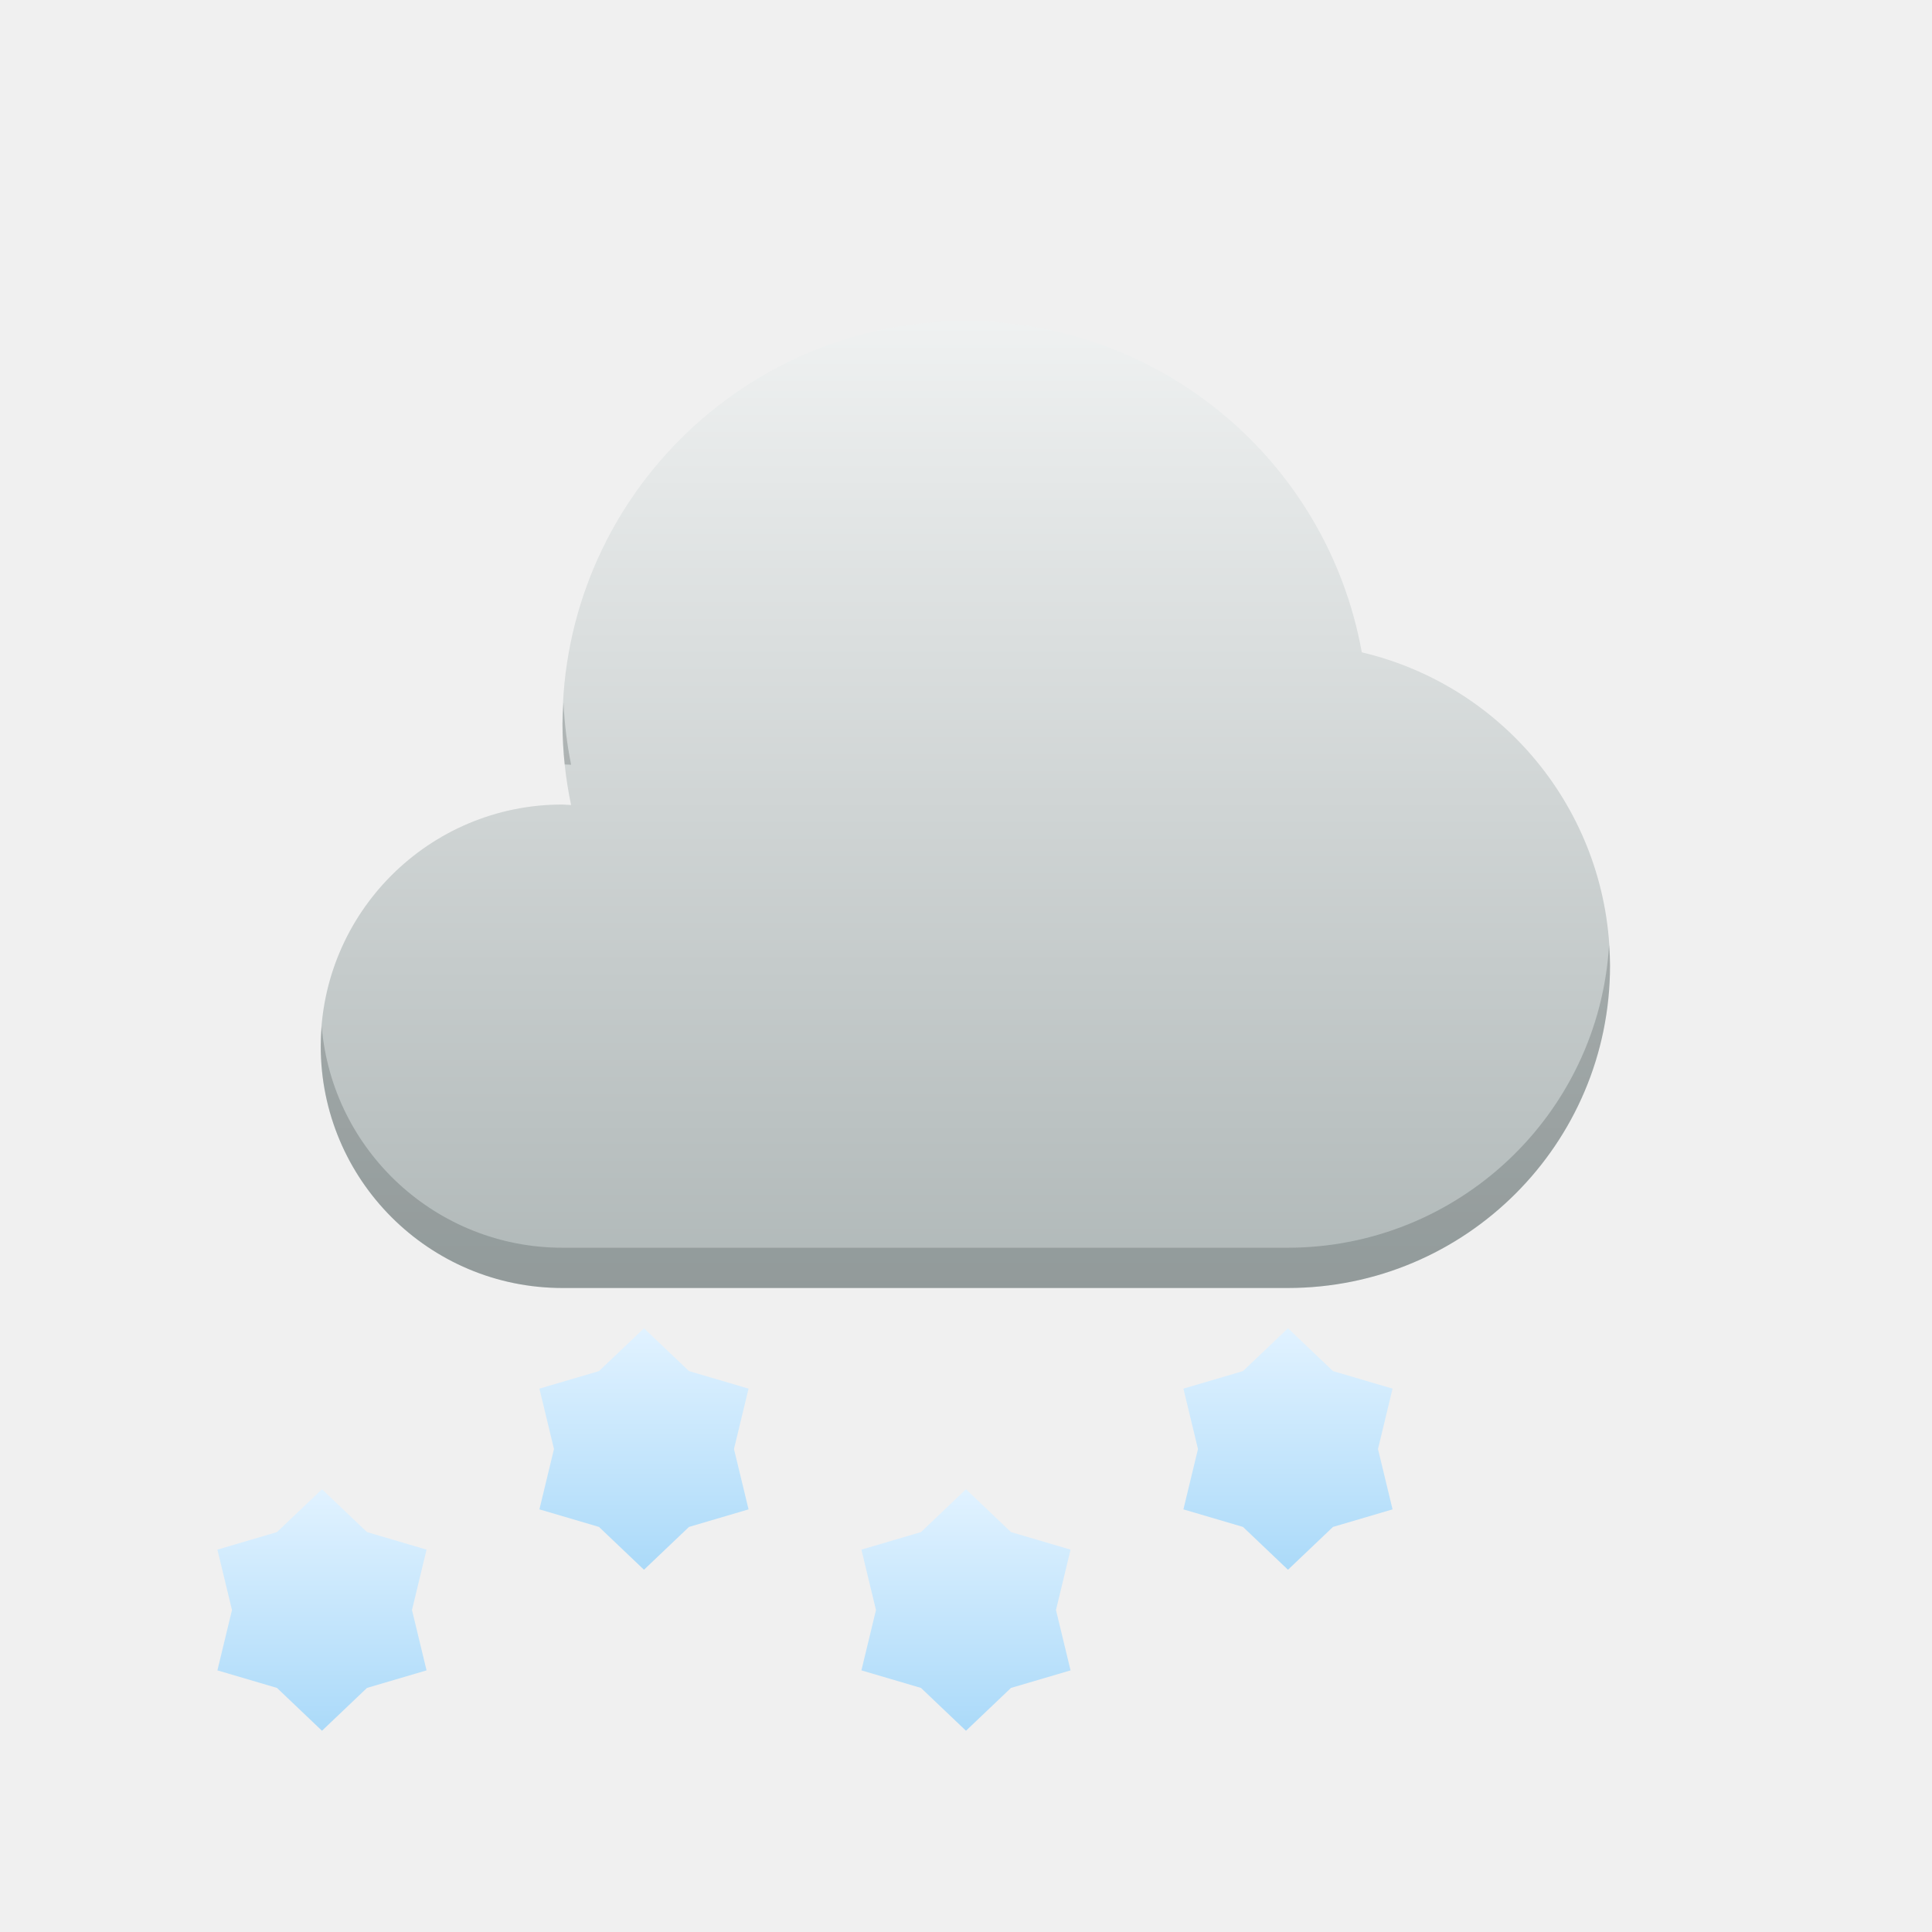
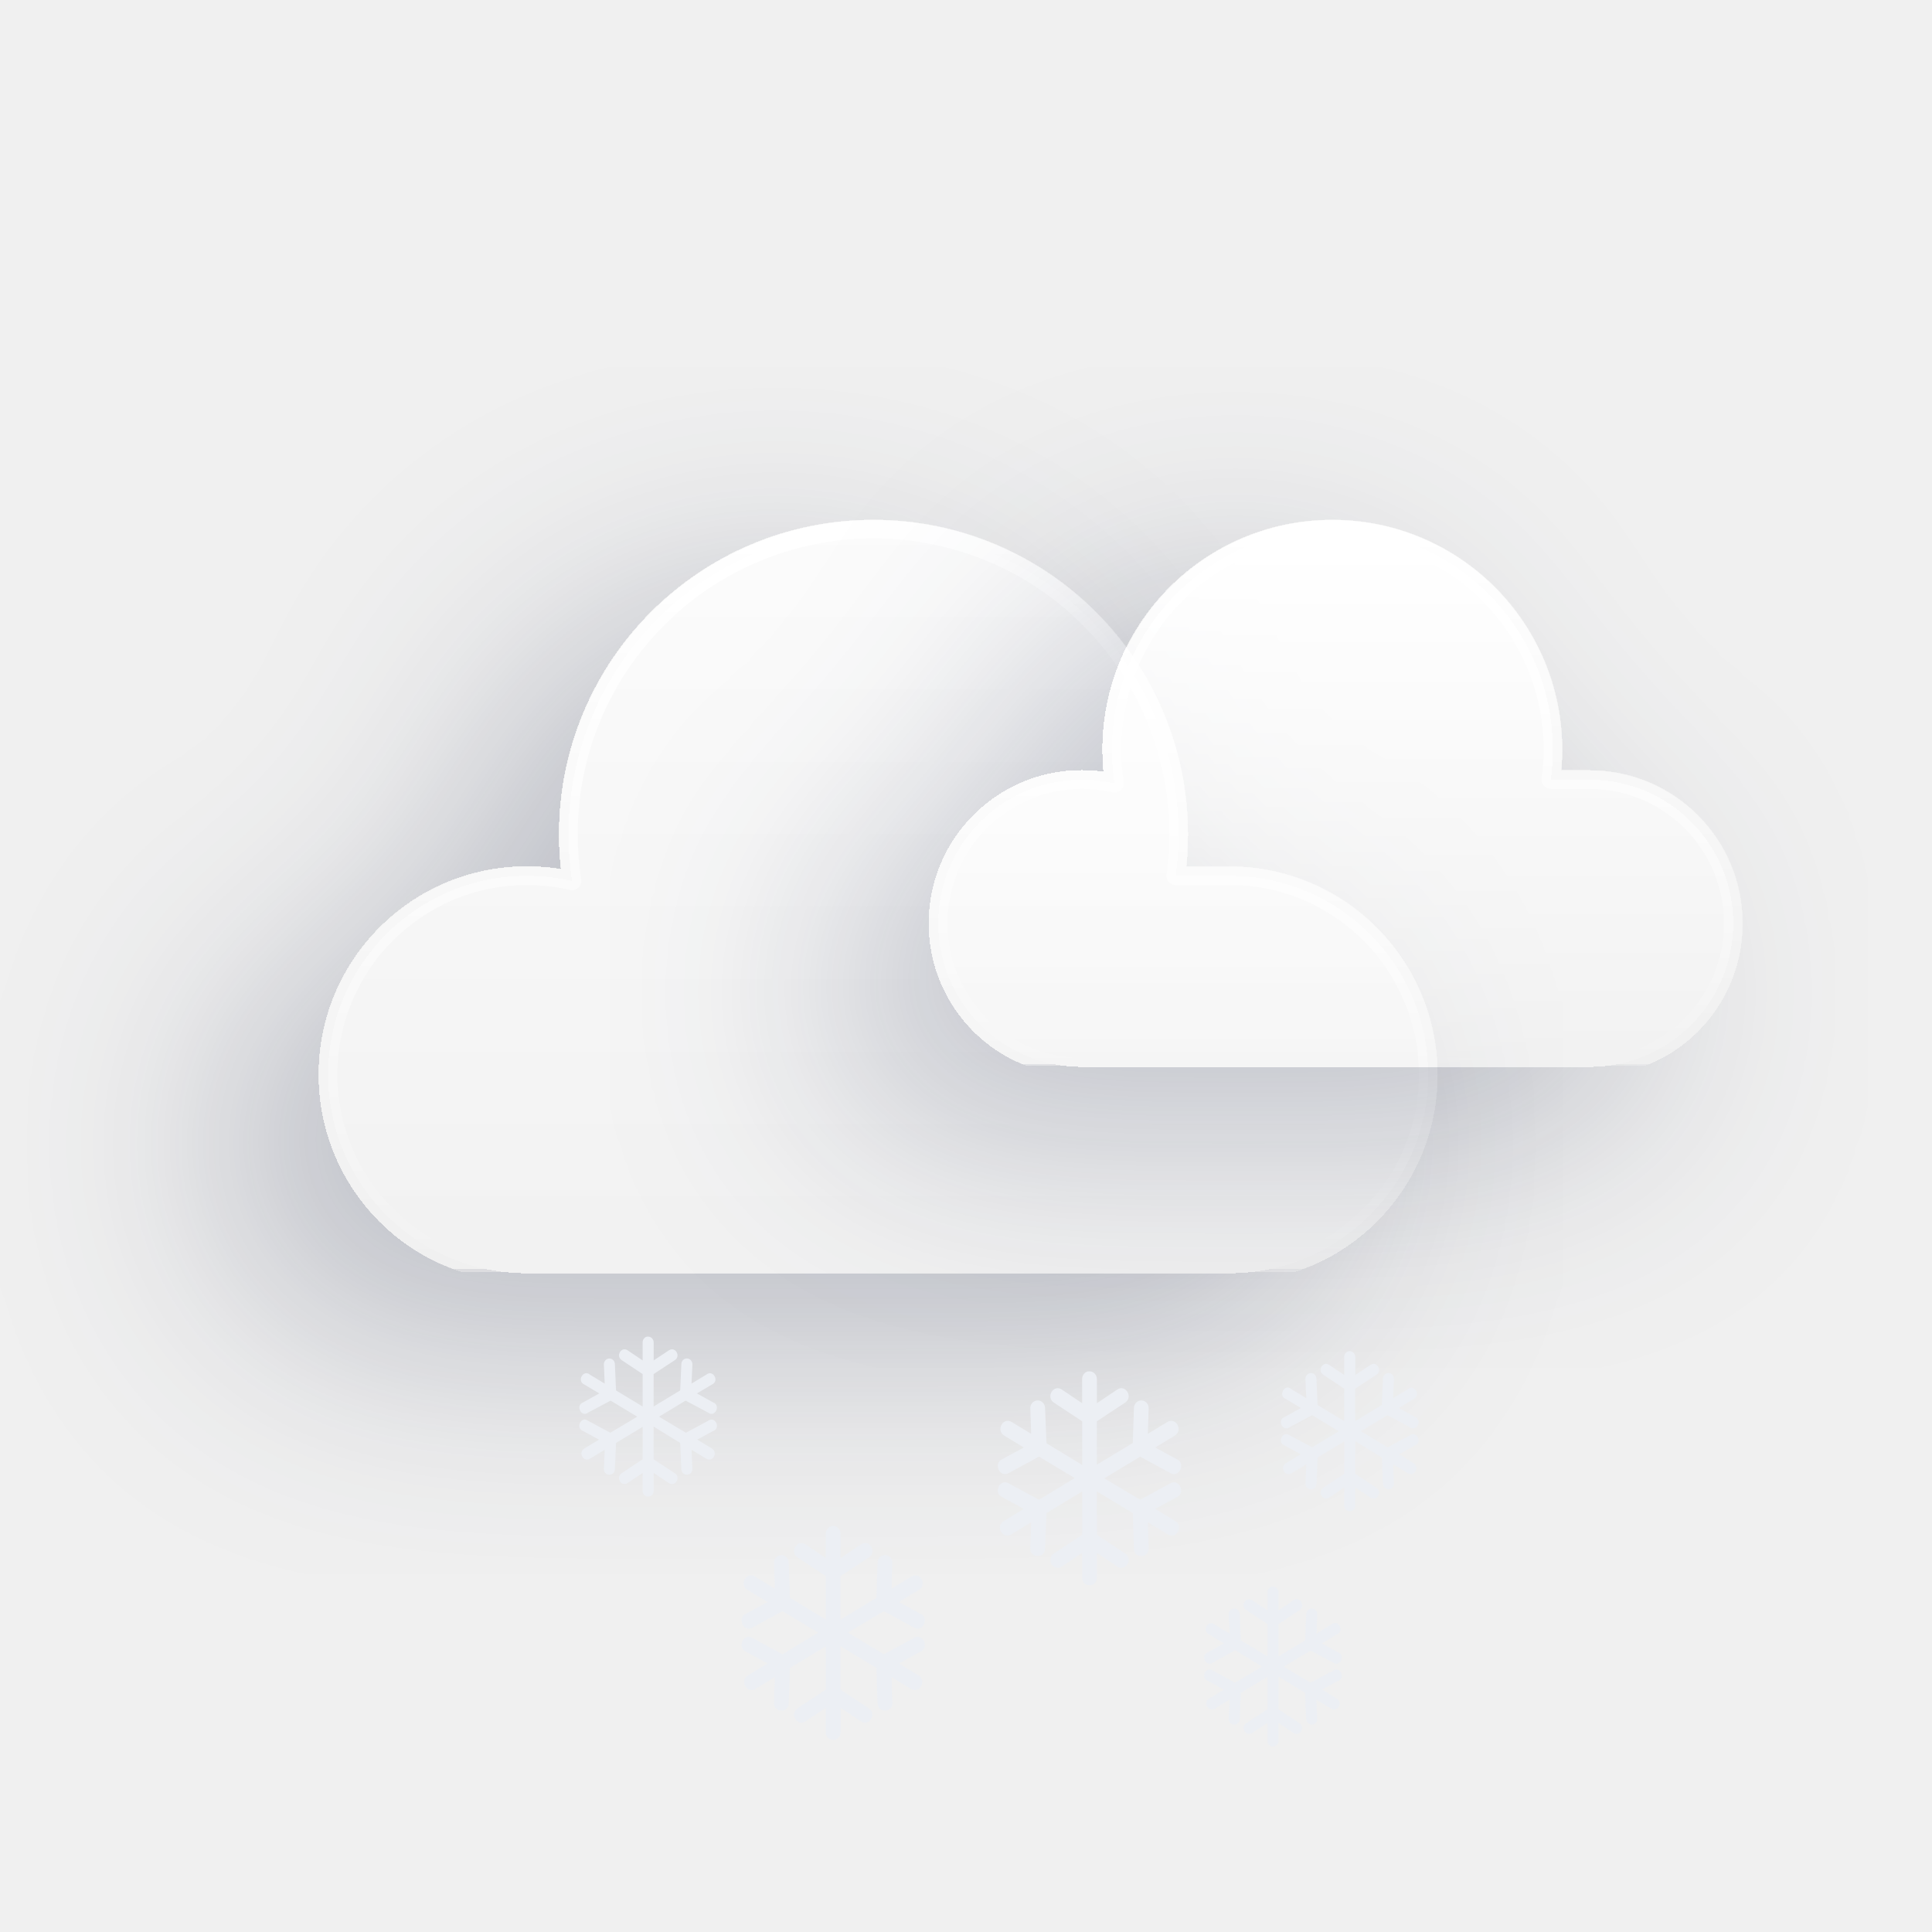
- <svg xmlns="http://www.w3.org/2000/svg" xmlns:xlink="http://www.w3.org/1999/xlink" width="48" height="48">
-   <defs>
-     <linearGradient id="0">
-       <stop stop-color="#abdaf9" />
-       <stop offset="1" stop-color="#e1f2ff" />
+ <svg xmlns="http://www.w3.org/2000/svg" enable-background="new" viewBox="0 0 48 48" version="1.1" id="svg6">
+   <defs id="defs6">
+     <filter id="filter0_d_2_127" x="340" y="419" width="338" height="261" filterUnits="userSpaceOnUse" color-interpolation-filters="sRGB">
+       <feFlood flood-opacity="0" result="BackgroundImageFix" id="feFlood11" />
+       <feColorMatrix in="SourceAlpha" type="matrix" values="0 0 0 0 0 0 0 0 0 0 0 0 0 0 0 0 0 0 127 0" result="hardAlpha" id="feColorMatrix11" />
+       <feOffset dx="-21" dy="15" id="feOffset11" />
+       <feGaussianBlur stdDeviation="25" id="feGaussianBlur11" />
+       <feComposite in2="hardAlpha" operator="out" id="feComposite11" />
+       <feColorMatrix type="matrix" values="0 0 0 0 0.114 0 0 0 0 0.149 0 0 0 0 0.275 0 0 0 0.25 0" id="feColorMatrix12" />
+       <feBlend mode="normal" in2="BackgroundImageFix" result="effect1_dropShadow_2_127" id="feBlend12" />
+       <feBlend mode="normal" in="SourceGraphic" in2="effect1_dropShadow_2_127" result="shape" id="feBlend13" />
+     </filter>
+     <linearGradient id="paint0_linear_2_127" x1="530" y1="402.5" x2="530" y2="637.5" gradientUnits="userSpaceOnUse">
+       <stop stop-color="white" id="stop23" />
+       <stop offset="1" stop-color="white" stop-opacity="0" id="stop24" />
    </linearGradient>
-     <linearGradient id="1">
-       <stop stop-color="#eff1f1" />
-       <stop offset="1" stop-color="#b0b8b8" />
+     <linearGradient id="paint1_linear_2_127" x1="530" y1="454" x2="530" y2="615" gradientUnits="userSpaceOnUse">
+       <stop stop-color="white" id="stop25" />
+       <stop offset="1" stop-color="white" stop-opacity="0" id="stop26" />
    </linearGradient>
-     <linearGradient xlink:href="#1" id="2" y1="511.798" x2="0" y2="535.798" gradientUnits="userSpaceOnUse" gradientTransform="translate(-5,-4)" />
-     <linearGradient xlink:href="#0" id="3" y1="538.798" x2="0" y2="532.798" gradientUnits="userSpaceOnUse" gradientTransform="translate(4,0)" />
-     <linearGradient gradientTransform="translate(-4.000024,4)" xlink:href="#0" id="4" y1="538.798" x2="0" y2="532.798" gradientUnits="userSpaceOnUse" />
+     <mask id="path-1-inside-1_2_127" fill="#ffffff">
+       <path fill-rule="evenodd" clip-rule="evenodd" d="m 605.5,614.997 c 0.166,0.002 0.333,0.003 0.5,0.003 23.748,0 43,-19.252 43,-43 0,-23.748 -19.252,-43 -43,-43 -0.167,0 -0.334,10e-4 -0.5,0.003 V 529 h -11.109 c 0.402,-2.943 0.609,-5.947 0.609,-9 0,-36.451 -29.549,-66 -66,-66 -36.451,0 -66,29.549 -66,66 0,3.439 0.263,6.817 0.77,10.115 C 460.631,529.386 457.361,529 454,529 c -23.748,0 -43,19.252 -43,43 0,23.748 19.252,43 43,43 0.168,0 0.335,-10e-4 0.502,-0.003 L 454.5,615 h 151 z" id="path1-3" />
+     </mask>
+     <filter id="filter1_d_2_127" x="472" y="419" width="272" height="216.353" filterUnits="userSpaceOnUse" color-interpolation-filters="sRGB">
+       <feFlood flood-opacity="0" result="BackgroundImageFix" id="feFlood13" />
+       <feColorMatrix in="SourceAlpha" type="matrix" values="0 0 0 0 0 0 0 0 0 0 0 0 0 0 0 0 0 0 127 0" result="hardAlpha" id="feColorMatrix13" />
+       <feOffset dx="-21" dy="15" id="feOffset13" />
+       <feGaussianBlur stdDeviation="25" id="feGaussianBlur13" />
+       <feComposite in2="hardAlpha" operator="out" id="feComposite13" />
+       <feColorMatrix type="matrix" values="0 0 0 0 0.113 0 0 0 0 0.149 0 0 0 0 0.275 0 0 0 0.25 0" id="feColorMatrix14" />
+       <feBlend mode="normal" in2="BackgroundImageFix" result="effect1_dropShadow_2_127" id="feBlend14" />
+       <feBlend mode="normal" in="SourceGraphic" in2="effect1_dropShadow_2_127" result="shape" id="feBlend15" />
+     </filter>
+     <linearGradient id="paint2_linear_2_127" x1="637" y1="457.5" x2="637" y2="583.5" gradientUnits="userSpaceOnUse">
+       <stop stop-color="white" id="stop27" />
+       <stop offset="1" stop-color="white" stop-opacity="0" id="stop28" />
+     </linearGradient>
+     <linearGradient id="paint3_linear_2_127" x1="629" y1="454" x2="629" y2="570.353" gradientUnits="userSpaceOnUse">
+       <stop stop-color="white" id="stop29" />
+       <stop offset="1" stop-color="white" stop-opacity="0" id="stop30" />
+     </linearGradient>
+     <mask id="path-3-inside-2_2_127" fill="#ffffff">
+       <path fill-rule="evenodd" clip-rule="evenodd" d="m 683.563,570.351 c 0.12,10e-4 0.241,0.002 0.361,0.002 17.163,0 31.076,-13.913 31.076,-31.076 0,-17.162 -13.913,-31.075 -31.076,-31.075 -0.12,0 -0.241,0 -0.361,0.002 v -0.002 h -8.028 c 0.29,-2.127 0.44,-4.298 0.44,-6.505 0,-26.342 -21.355,-47.697 -47.698,-47.697 -26.342,0 -47.697,21.355 -47.697,47.697 0,2.486 0.19,4.927 0.556,7.31 -2.268,-0.527 -4.632,-0.805 -7.06,-0.805 -17.163,0 -31.076,13.913 -31.076,31.075 0,17.163 13.913,31.076 31.076,31.076 0.121,0 0.242,-10e-4 0.363,-0.002 l -0.002,0.002 h 109.126 z" id="path4-6" />
+     </mask>
+     <filter id="filter2_dd_2_127" x="421.002" y="537.031" width="253.4" height="149.955" filterUnits="userSpaceOnUse" color-interpolation-filters="sRGB">
+       <feFlood flood-opacity="0" result="BackgroundImageFix" id="feFlood15" />
+       <feColorMatrix in="SourceAlpha" type="matrix" values="0 0 0 0 0 0 0 0 0 0 0 0 0 0 0 0 0 0 127 0" result="hardAlpha" id="feColorMatrix15" />
+       <feOffset dx="-21" dy="15" id="feOffset15" />
+       <feGaussianBlur stdDeviation="25" id="feGaussianBlur15" />
+       <feComposite in2="hardAlpha" operator="out" id="feComposite15" />
+       <feColorMatrix type="matrix" values="0 0 0 0 0.113 0 0 0 0 0.149 0 0 0 0 0.275 0 0 0 0.25 0" id="feColorMatrix16" />
+       <feBlend mode="normal" in2="BackgroundImageFix" result="effect1_dropShadow_2_127" id="feBlend16" />
+       <feColorMatrix in="SourceAlpha" type="matrix" values="0 0 0 0 0 0 0 0 0 0 0 0 0 0 0 0 0 0 127 0" result="hardAlpha" id="feColorMatrix17" />
+       <feOffset dy="-7" id="feOffset17" />
+       <feGaussianBlur stdDeviation="20.5" id="feGaussianBlur17" />
+       <feComposite in2="hardAlpha" operator="out" id="feComposite17" />
+       <feColorMatrix type="matrix" values="0 0 0 0 0.138 0 0 0 0 0.741 0 0 0 0 1 0 0 0 0.3 0" id="feColorMatrix18" />
+       <feBlend mode="normal" in2="effect1_dropShadow_2_127" result="effect2_dropShadow_2_127" id="feBlend18" />
+       <feBlend mode="normal" in="SourceGraphic" in2="effect2_dropShadow_2_127" result="shape" id="feBlend19" />
+     </filter>
+     <linearGradient id="paint4_linear_2_127" x1="515.905" y1="573.585" x2="501.359" y2="621.404" gradientUnits="userSpaceOnUse">
+       <stop stop-color="#138EFF" id="stop31" />
+       <stop offset="1" stop-color="#00E0FF" id="stop32" />
+     </linearGradient>
+     <linearGradient id="paint5_linear_2_127" x1="515.905" y1="573.585" x2="501.359" y2="621.404" gradientUnits="userSpaceOnUse">
+       <stop stop-color="white" id="stop33" />
+       <stop offset="1" stop-color="white" stop-opacity="0" id="stop34" />
+     </linearGradient>
+     <linearGradient id="paint6_linear_2_127" x1="573.413" y1="573.585" x2="558.867" y2="621.404" gradientUnits="userSpaceOnUse">
+       <stop stop-color="#138EFF" id="stop35" />
+       <stop offset="1" stop-color="#00E0FF" id="stop36" />
+     </linearGradient>
+     <linearGradient id="paint7_linear_2_127" x1="573.413" y1="573.585" x2="558.867" y2="621.404" gradientUnits="userSpaceOnUse">
+       <stop stop-color="white" id="stop37" />
+       <stop offset="1" stop-color="white" stop-opacity="0" id="stop38" />
+     </linearGradient>
+     <linearGradient id="paint8_linear_2_127" x1="630.92" y1="573.585" x2="616.374" y2="621.404" gradientUnits="userSpaceOnUse">
+       <stop stop-color="#138EFF" id="stop39" />
+       <stop offset="1" stop-color="#00E0FF" id="stop40" />
+     </linearGradient>
+     <linearGradient id="paint9_linear_2_127" x1="630.92" y1="573.585" x2="616.374" y2="621.404" gradientUnits="userSpaceOnUse">
+       <stop stop-color="white" id="stop41" />
+       <stop offset="1" stop-color="white" stop-opacity="0" id="stop42" />
+     </linearGradient>
+     <filter id="filter3_dd_2_127" x="436.175" y="582.551" width="186.972" height="149.955" filterUnits="userSpaceOnUse" color-interpolation-filters="sRGB">
+       <feFlood flood-opacity="0" result="BackgroundImageFix" id="feFlood19" />
+       <feColorMatrix in="SourceAlpha" type="matrix" values="0 0 0 0 0 0 0 0 0 0 0 0 0 0 0 0 0 0 127 0" result="hardAlpha" id="feColorMatrix19" />
+       <feOffset dx="-21" dy="15" id="feOffset19" />
+       <feGaussianBlur stdDeviation="25" id="feGaussianBlur19" />
+       <feComposite in2="hardAlpha" operator="out" id="feComposite19" />
+       <feColorMatrix type="matrix" values="0 0 0 0 0.113 0 0 0 0 0.149 0 0 0 0 0.275 0 0 0 0.25 0" id="feColorMatrix20" />
+       <feBlend mode="normal" in2="BackgroundImageFix" result="effect1_dropShadow_2_127" id="feBlend20" />
+       <feColorMatrix in="SourceAlpha" type="matrix" values="0 0 0 0 0 0 0 0 0 0 0 0 0 0 0 0 0 0 127 0" result="hardAlpha" id="feColorMatrix21" />
+       <feOffset dy="-7" id="feOffset21" />
+       <feGaussianBlur stdDeviation="20.5" id="feGaussianBlur21" />
+       <feComposite in2="hardAlpha" operator="out" id="feComposite21" />
+       <feColorMatrix type="matrix" values="0 0 0 0 0.138 0 0 0 0 0.741 0 0 0 0 1 0 0 0 0.3 0" id="feColorMatrix22" />
+       <feBlend mode="normal" in2="effect1_dropShadow_2_127" result="effect2_dropShadow_2_127" id="feBlend22" />
+       <feBlend mode="normal" in="SourceGraphic" in2="effect2_dropShadow_2_127" result="shape" id="feBlend23" />
+     </filter>
+     <linearGradient id="paint10_linear_2_127" x1="531.079" y1="619.105" x2="516.533" y2="666.925" gradientUnits="userSpaceOnUse">
+       <stop stop-color="#138EFF" id="stop43" />
+       <stop offset="1" stop-color="#00E0FF" id="stop44" />
+     </linearGradient>
+     <linearGradient id="paint11_linear_2_127" x1="531.079" y1="619.105" x2="516.533" y2="666.925" gradientUnits="userSpaceOnUse">
+       <stop stop-color="white" id="stop45" />
+       <stop offset="1" stop-color="white" stop-opacity="0" id="stop46" />
+     </linearGradient>
+     <linearGradient id="paint12_linear_2_127" x1="579.666" y1="619.105" x2="565.12" y2="666.925" gradientUnits="userSpaceOnUse">
+       <stop stop-color="#138EFF" id="stop47" />
+       <stop offset="1" stop-color="#00E0FF" id="stop48" />
+     </linearGradient>
+     <linearGradient id="paint13_linear_2_127" x1="579.666" y1="619.105" x2="565.12" y2="666.925" gradientUnits="userSpaceOnUse">
+       <stop stop-color="white" id="stop49" />
+       <stop offset="1" stop-color="white" stop-opacity="0" id="stop50" />
+     </linearGradient>
  </defs>
-   <g transform="translate(-384.5714,-499.798)">
-     <path d="m 408.555,507.774 a 10.01,10.01 0 0 1 9.85,8.231 8.008,8.008 0 0 1 6.166,7.785 8.008,8.008 0 0 1 -8.008,8.008 l -18.018,0 a 6.006,6.006 0 0 1 -6.006,-6.006 6.006,6.006 0 0 1 6.006,-6.006 6.006,6.006 0 0 1 0.215,0.012 10.01,10.01 0 0 1 -0.215,-2.014 10.01,10.01 0 0 1 10.01,-10.01 z" fill="url(#2)" color="#f2f2f2" />
-     <g fill="url(#3)">
-       <path d="m 400.571,532.798 1.118,1.064 1.48,0.436 -0.362,1.5 0.362,1.5 -1.48,0.436 -1.118,1.064 -1.118,-1.064 -1.48,-0.436 0.362,-1.5 -0.362,-1.5 1.48,-0.436 z" />
-       <path d="m 416.571,532.798 1.118,1.064 1.48,0.436 -0.362,1.5 0.362,1.5 -1.48,0.436 -1.118,1.064 -1.118,-1.064 -1.48,-0.436 0.362,-1.5 -0.362,-1.5 1.48,-0.436 z" />
-     </g>
-     <g fill="url(#4)">
-       <path d="m 392.571,536.798 1.118,1.064 1.48,0.436 -0.362,1.5 0.362,1.5 -1.48,0.436 -1.118,1.064 -1.118,-1.064 -1.48,-0.436 0.362,-1.5 -0.362,-1.5 1.48,-0.436 z" />
-       <path d="m 408.571,536.798 1.118,1.064 1.48,0.436 -0.362,1.5 0.362,1.5 -1.48,0.436 -1.118,1.064 -1.118,-1.064 -1.48,-0.436 0.362,-1.5 -0.362,-1.5 1.48,-0.436 z" />
-     </g>
-     <path d="m 398.571,517.261 a 10.01,10.01 0 0 0 -0.025,0.523 10.01,10.01 0 0 0 0.055,1.006 6.006,6.006 0 0 1 0.16,0.008 10.01,10.01 0 0 1 -0.189,-1.537 z m 25.977,6.021 a 8.008,8.008 0 0 1 -7.984,7.516 l -18.018,0 a 6.006,6.006 0 0 1 -5.982,-5.496 6.006,6.006 0 0 0 -0.023,0.49 6.006,6.006 0 0 0 6.006,6.006 l 18.018,0 a 8.008,8.008 0 0 0 8.008,-8.008 8.008,8.008 0 0 0 -0.023,-0.508 z" opacity="0.2" fill="#172525" color="#f2f2f2" />
+   <g filter="url(#filter0_d_2_127)" data-figma-bg-blur-radius="14" id="g3" transform="matrix(0.1148303,0,0,0.1148303,-39.04231,-38.98579)">
+     <mask id="mask2" fill="#ffffff">
+       <path fill-rule="evenodd" clip-rule="evenodd" d="m 605.5,614.997 c 0.166,0.002 0.333,0.003 0.5,0.003 23.748,0 43,-19.252 43,-43 0,-23.748 -19.252,-43 -43,-43 -0.167,0 -0.334,10e-4 -0.5,0.003 V 529 h -11.109 c 0.402,-2.943 0.609,-5.947 0.609,-9 0,-36.451 -29.549,-66 -66,-66 -36.451,0 -66,29.549 -66,66 0,3.439 0.263,6.817 0.77,10.115 C 460.631,529.386 457.361,529 454,529 c -23.748,0 -43,19.252 -43,43 0,23.748 19.252,43 43,43 0.168,0 0.335,-10e-4 0.502,-0.003 L 454.5,615 h 151 z" id="path2-7" />
+     </mask>
+     <path fill-rule="evenodd" clip-rule="evenodd" d="m 605.5,614.997 c 0.166,0.002 0.333,0.003 0.5,0.003 23.748,0 43,-19.252 43,-43 0,-23.748 -19.252,-43 -43,-43 -0.167,0 -0.334,10e-4 -0.5,0.003 V 529 h -11.109 c 0.402,-2.943 0.609,-5.947 0.609,-9 0,-36.451 -29.549,-66 -66,-66 -36.451,0 -66,29.549 -66,66 0,3.439 0.263,6.817 0.77,10.115 C 460.631,529.386 457.361,529 454,529 c -23.748,0 -43,19.252 -43,43 0,23.748 19.252,43 43,43 0.168,0 0.335,-10e-4 0.502,-0.003 L 454.5,615 h 151 z" shape-rendering="crispEdges" id="path3-5" style="fill:url(#paint0_linear_2_127)" />
+     <path d="m 605.5,614.997 0.023,-2 c -0.535,-0.006 -1.049,0.202 -1.429,0.578 -0.38,0.376 -0.594,0.888 -0.594,1.422 z m 0,-85.994 h -2 c 0,0.534 0.214,1.046 0.594,1.422 0.38,0.376 0.894,0.584 1.429,0.578 z m 0,-0.003 h 2 c 0,-1.105 -0.895,-2 -2,-2 z m -11.109,0 -1.981,-0.27 c -0.078,0.572 0.095,1.15 0.475,1.585 0.38,0.435 0.929,0.685 1.506,0.685 z m -130.621,1.115 -0.452,1.948 c 0.646,0.15 1.325,-0.03 1.812,-0.481 0.487,-0.452 0.718,-1.115 0.617,-1.771 z m -9.268,84.882 1.57,1.24 c 0.477,-0.605 0.565,-1.43 0.225,-2.122 -0.34,-0.692 -1.047,-1.127 -1.818,-1.118 z M 454.5,615 l -1.569,-1.24 c -0.476,0.602 -0.565,1.422 -0.231,2.112 0.334,0.69 1.033,1.128 1.8,1.128 z m 151,0 v 2 c 1.105,0 2,-0.895 2,-2 z m -0.023,1.997 c 0.174,0.002 0.348,0.003 0.523,0.003 v -4 c -0.159,0 -0.318,-10e-4 -0.477,-0.003 z M 606,617 c 24.853,0 45,-20.147 45,-45 h -4 c 0,22.644 -18.356,41 -41,41 z m 45,-45 c 0,-24.853 -20.147,-45 -45,-45 v 4 c 22.644,0 41,18.356 41,41 z m -45,-45 c -0.174,0 -0.349,10e-4 -0.523,0.003 l 0.046,4 C 605.682,531.001 605.841,531 606,531 Z m -2.5,2 v 0.003 h 4 V 529 Z m -9.109,2 H 605.5 v -4 h -11.109 z m 1.982,-1.73 C 596.787,526.238 597,523.143 597,520 h -4 c 0,2.962 -0.201,5.876 -0.59,8.73 z M 597,520 c 0,-37.555 -30.445,-68 -68,-68 v 4 c 35.346,0 64,28.654 64,64 z m -68,-68 c -37.555,0 -68,30.445 -68,68 h 4 c 0,-35.346 28.654,-64 64,-64 z m -68,68 c 0,3.542 0.271,7.021 0.793,10.419 l 3.954,-0.608 C 465.255,526.614 465,523.337 465,520 Z m 3.223,8.167 C 460.937,527.403 457.514,527 454,527 v 4 c 3.207,0 6.326,0.368 9.318,1.063 z M 454,527 c -24.853,0 -45,20.147 -45,45 h 4 c 0,-22.644 18.356,-41 41,-41 z m -45,45 c 0,24.853 20.147,45 45,45 v -4 c -22.644,0 -41,-18.356 -41,-41 z m 45,45 c 0.175,0 0.35,-10e-4 0.525,-0.003 l -0.046,-4 C 454.32,612.999 454.16,613 454,613 Z m 2.069,-0.76 0.003,-0.003 -3.139,-2.48 -0.002,0.003 z M 605.5,613 h -151 v 4 h 151 z m -2,1.997 V 615 h 4 v -0.003 z" id="path5-3" style="fill:url(#paint1_linear_2_127)" />
+   </g>
+   <g filter="url(#filter1_d_2_127)" data-figma-bg-blur-radius="14" id="g6-5" transform="matrix(0.1148303,0,0,0.1148303,-39.04231,-38.98579)">
+     <mask id="mask6" fill="#ffffff">
+       <path fill-rule="evenodd" clip-rule="evenodd" d="m 683.563,570.351 c 0.12,10e-4 0.241,0.002 0.361,0.002 17.163,0 31.076,-13.913 31.076,-31.076 0,-17.162 -13.913,-31.075 -31.076,-31.075 -0.12,0 -0.241,0 -0.361,0.002 v -0.002 h -8.028 c 0.29,-2.127 0.44,-4.298 0.44,-6.505 0,-26.342 -21.355,-47.697 -47.698,-47.697 -26.342,0 -47.697,21.355 -47.697,47.697 0,2.486 0.19,4.927 0.556,7.31 -2.268,-0.527 -4.632,-0.805 -7.06,-0.805 -17.163,0 -31.076,13.913 -31.076,31.075 0,17.163 13.913,31.076 31.076,31.076 0.121,0 0.242,-10e-4 0.363,-0.002 l -0.002,0.002 h 109.126 z" id="path6-6" />
+     </mask>
+     <path fill-rule="evenodd" clip-rule="evenodd" d="m 683.563,570.351 c 0.12,10e-4 0.241,0.002 0.361,0.002 17.163,0 31.076,-13.913 31.076,-31.076 0,-17.162 -13.913,-31.075 -31.076,-31.075 -0.12,0 -0.241,0 -0.361,0.002 v -0.002 h -8.028 c 0.29,-2.127 0.44,-4.298 0.44,-6.505 0,-26.342 -21.355,-47.697 -47.698,-47.697 -26.342,0 -47.697,21.355 -47.697,47.697 0,2.486 0.19,4.927 0.556,7.31 -2.268,-0.527 -4.632,-0.805 -7.06,-0.805 -17.163,0 -31.076,13.913 -31.076,31.075 0,17.163 13.913,31.076 31.076,31.076 0.121,0 0.242,-10e-4 0.363,-0.002 l -0.002,0.002 h 109.126 z" shape-rendering="crispEdges" id="path7" style="fill:url(#paint2_linear_2_127)" />
+     <path d="m 683.563,570.351 0.023,-2 c -0.534,-0.006 -1.049,0.202 -1.429,0.578 -0.38,0.375 -0.594,0.887 -0.594,1.422 z m 0,-62.147 h -2 c 0,0.534 0.214,1.046 0.594,1.422 0.38,0.376 0.894,0.584 1.429,0.578 z m 0,-0.002 h 2 c 0,-1.105 -0.895,-2 -2,-2 z m -8.028,0 -1.982,-0.271 c -0.078,0.573 0.096,1.151 0.475,1.586 0.38,0.435 0.929,0.685 1.507,0.685 z m -94.399,0.805 -0.452,1.948 c 0.646,0.151 1.325,-0.03 1.812,-0.481 0.487,-0.451 0.718,-1.115 0.617,-1.771 z m -6.697,61.344 1.569,1.239 c 0.478,-0.605 0.565,-1.43 0.225,-2.122 -0.34,-0.691 -1.047,-1.126 -1.817,-1.117 z m -0.002,0.002 -1.57,-1.239 c -0.475,0.601 -0.564,1.421 -0.23,2.111 0.334,0.69 1.033,1.128 1.8,1.128 z m 109.126,0 v 2 c 1.105,0 2,-0.895 2,-2 z m -0.023,1.998 c 0.128,10e-4 0.256,0.002 0.384,0.002 v -4 c -0.113,0 -0.225,-10e-4 -0.338,-0.002 z m 0.384,0.002 c 18.268,0 33.076,-14.809 33.076,-33.076 h -4 c 0,16.058 -13.018,29.076 -29.076,29.076 z M 717,539.277 c 0,-18.267 -14.808,-33.075 -33.076,-33.075 v 4 c 16.058,0 29.076,13.017 29.076,29.075 z m -33.076,-33.075 c -0.128,0 -0.256,0 -0.384,0.002 l 0.046,4 c 0.113,-0.002 0.225,-0.002 0.338,-0.002 z m -2.361,2 v 0.002 h 4 v -0.002 z m -6.028,2 h 8.028 v -4 h -8.028 z m 1.982,-1.73 c 0.302,-2.216 0.458,-4.478 0.458,-6.775 h -4 c 0,2.116 -0.144,4.197 -0.422,6.234 z m 0.458,-6.775 C 677.975,474.25 655.724,452 628.277,452 v 4 c 25.238,0 45.698,20.459 45.698,45.697 z M 628.277,452 c -27.447,0 -49.697,22.25 -49.697,49.697 h 4 C 582.58,476.459 603.039,456 628.277,456 Z m -49.697,49.697 c 0,2.588 0.198,5.131 0.58,7.614 l 3.953,-0.608 c -0.351,-2.282 -0.533,-4.622 -0.533,-7.006 z m 3.009,5.362 c -2.416,-0.561 -4.931,-0.857 -7.513,-0.857 v 4 c 2.275,0 4.487,0.261 6.608,0.753 z m -7.513,-0.857 C 555.808,506.202 541,521.01 541,539.277 h 4 c 0,-16.058 13.018,-29.075 29.076,-29.075 z M 541,539.277 c 0,18.267 14.808,33.076 33.076,33.076 v -4 C 558.018,568.353 545,555.335 545,539.277 Z m 33.076,33.076 c 0.128,0 0.257,-10e-4 0.385,-0.002 l -0.045,-4 c -0.113,10e-4 -0.227,0.002 -0.34,0.002 z m 1.931,-0.761 0.001,-0.002 -3.139,-2.478 -0.002,0.002 z m 107.556,-3.239 H 574.437 v 4 h 109.126 z m -2,1.998 v 0.002 h 4 v -0.002 z" id="path8" style="fill:url(#paint3_linear_2_127)" />
+   </g>
+   <g transform="matrix(1.488708,0,0,1.488708,8.960312,15.84555)" id="g2">
+     <path d="M 4.777,11.663 C 4.734,11.674 4.704,11.715 4.706,11.762 V 12.06 L 4.455,11.891 C 4.351,11.822 4.252,11.985 4.356,12.055 l 0.35,0.233 v 0.541 L 4.262,12.561 4.243,12.125 c 0,-0.063 -0.055,-0.109 -0.113,-0.094 -0.043,0.011 -0.073,0.052 -0.071,0.099 l 0.014,0.317 -0.246,-0.149 c -0.11,-0.094 -0.225,0.105 -0.095,0.164 l 0.251,0.149 -0.269,0.149 c -0.137,0.048 -0.03,0.26 0.085,0.169 l 0.373,-0.198 0.444,0.268 -0.449,0.268 -0.369,-0.198 c -0.115,-0.092 -0.222,0.12 -0.085,0.169 l 0.265,0.144 -0.246,0.149 C 3.625,13.597 3.719,13.766 3.827,13.7 l 0.246,-0.149 -0.014,0.317 c -0.004,0.13 0.182,0.134 0.184,0.005 l 0.019,-0.436 0.444,-0.268 v 0.541 l -0.35,0.233 c -0.105,0.069 -0.005,0.234 0.099,0.164 l 0.251,-0.169 v 0.298 c 0,0.129 0.184,0.129 0.184,0 v -0.298 l 0.255,0.169 c 0.104,0.071 0.204,-0.095 0.099,-0.164 L 4.889,13.71 v -0.546 l 0.444,0.273 0.019,0.436 c 0.004,0.128 0.187,0.124 0.184,-0.005 L 5.522,13.551 5.768,13.7 C 5.875,13.766 5.97,13.598 5.863,13.531 L 5.617,13.382 5.882,13.238 c 0.137,-0.048 0.03,-0.26 -0.085,-0.169 l -0.369,0.198 -0.449,-0.268 0.444,-0.268 0.373,0.198 c 0.115,0.092 0.222,-0.12 0.085,-0.169 L 5.612,12.611 5.863,12.462 C 5.994,12.404 5.878,12.204 5.768,12.298 L 5.522,12.447 5.536,12.13 C 5.54,12.063 5.479,12.012 5.418,12.031 5.378,12.043 5.351,12.082 5.352,12.125 L 5.333,12.561 4.889,12.829 V 12.288 L 5.244,12.055 C 5.348,11.986 5.249,11.822 5.145,11.891 L 4.89,12.06 v -0.298 c 0.001,-0.055 -0.042,-0.101 -0.095,-0.099 -0.006,-10e-4 -0.013,-10e-4 -0.019,0 z m 11.713,0.243 c -0.045,0.009 -0.078,0.051 -0.076,0.099 v 0.298 l -0.251,-0.169 c -0.104,-0.068 -0.202,0.094 -0.099,0.164 l 0.35,0.233 v 0.541 L 15.97,12.804 15.951,12.368 c 0,-0.063 -0.055,-0.109 -0.113,-0.094 -0.043,0.011 -0.073,0.052 -0.071,0.099 l 0.014,0.317 -0.246,-0.149 c -0.113,-0.108 -0.235,0.115 -0.09,0.164 l 0.246,0.149 -0.269,0.149 c -0.137,0.048 -0.03,0.26 0.085,0.169 l 0.373,-0.198 0.444,0.268 -0.444,0.268 -0.373,-0.198 c -0.115,-0.092 -0.222,0.12 -0.085,0.169 l 0.265,0.144 -0.241,0.149 c -0.115,0.06 -0.019,0.239 0.09,0.169 l 0.246,-0.149 -0.014,0.317 c -0.004,0.13 0.182,0.134 0.184,0.005 l 0.019,-0.436 0.444,-0.268 v 0.541 l -0.35,0.233 c -0.104,0.069 -0.005,0.233 0.099,0.164 l 0.251,-0.169 v 0.298 c 0,0.129 0.184,0.129 0.184,0 v -0.298 l 0.255,0.169 c 0.104,0.069 0.203,-0.094 0.099,-0.164 l -0.355,-0.233 v -0.546 l 0.444,0.273 0.019,0.436 c 0.004,0.128 0.187,0.123 0.184,-0.005 l -0.014,-0.317 0.246,0.149 c 0.107,0.066 0.202,-0.103 0.095,-0.169 l -0.241,-0.149 0.26,-0.144 c 0.137,-0.048 0.03,-0.26 -0.085,-0.169 l -0.369,0.198 -0.444,-0.268 0.444,-0.268 0.369,0.198 c 0.115,0.092 0.222,-0.12 0.085,-0.169 l -0.265,-0.149 0.246,-0.149 c 0.131,-0.058 0.015,-0.258 -0.095,-0.164 l -0.246,0.149 0.014,-0.317 c 0.003,-0.065 -0.054,-0.114 -0.113,-0.099 -0.042,0.01 -0.071,0.049 -0.071,0.094 l -0.019,0.436 -0.444,0.268 v -0.541 l 0.355,-0.233 c 0.103,-0.07 0.004,-0.232 -0.099,-0.164 l -0.255,0.169 V 12.005 C 16.6,11.952 16.56,11.907 16.509,11.906 H 16.5 16.491 Z m -4.354,0.337 c -0.058,0.015 -0.098,0.071 -0.095,0.134 v 0.397 l -0.34,-0.228 c -0.139,-0.093 -0.271,0.126 -0.132,0.218 l 0.473,0.312 v 0.729 l -0.596,-0.362 -0.024,-0.59 c -0.002,-0.078 -0.069,-0.136 -0.142,-0.124 -0.064,0.01 -0.11,0.071 -0.104,0.139 l 0.014,0.417 -0.326,-0.198 c -0.145,-0.086 -0.268,0.142 -0.123,0.228 l 0.326,0.198 -0.355,0.193 c -0.168,0.071 -0.038,0.332 0.113,0.228 l 0.496,-0.268 0.596,0.357 -0.596,0.362 -0.496,-0.268 c -0.152,-0.104 -0.282,0.157 -0.113,0.228 l 0.355,0.193 -0.326,0.198 c -0.161,0.08 -0.024,0.329 0.123,0.223 l 0.326,-0.198 -0.014,0.422 c -0.018,0.183 0.25,0.193 0.246,0.01 l 0.024,-0.585 0.596,-0.362 v 0.724 l -0.473,0.312 c -0.138,0.093 -0.006,0.31 0.132,0.218 l 0.34,-0.228 v 0.402 c -0.013,0.185 0.259,0.185 0.246,0 v -0.402 l 0.34,0.228 c 0.138,0.092 0.27,-0.125 0.132,-0.218 L 12.286,14.97 v -0.724 l 0.6,0.362 0.019,0.585 c -0.004,0.184 0.263,0.173 0.246,-0.01 l -0.014,-0.422 0.326,0.198 c 0.147,0.106 0.284,-0.143 0.123,-0.223 l -0.326,-0.198 0.355,-0.193 c 0.168,-0.071 0.038,-0.332 -0.113,-0.228 l -0.492,0.268 -0.6,-0.357 0.6,-0.362 0.492,0.268 c 0.152,0.104 0.282,-0.157 0.113,-0.228 l -0.355,-0.193 0.326,-0.198 c 0.145,-0.086 0.022,-0.314 -0.123,-0.228 l -0.326,0.198 0.014,-0.417 c 0.007,-0.084 -0.063,-0.152 -0.142,-0.139 -0.059,0.01 -0.102,0.062 -0.104,0.124 l -0.019,0.585 -0.6,0.362 v -0.724 l 0.473,-0.312 c 0.138,-0.093 0.006,-0.311 -0.132,-0.218 l -0.34,0.228 V 12.377 C 12.29,12.298 12.225,12.234 12.15,12.243 Z m -4.264,2.579 c -0.005,0.001 -0.01,0.003 -0.014,0.005 -0.057,0.014 -0.096,0.068 -0.095,0.129 v 0.402 L 7.423,15.13 C 7.284,15.037 7.152,15.256 7.291,15.348 l 0.473,0.312 v 0.724 l -0.6,-0.362 -0.019,-0.585 c 0,-0.085 -0.078,-0.147 -0.156,-0.124 -0.056,0.017 -0.094,0.073 -0.09,0.134 L 6.913,15.869 6.587,15.671 C 6.44,15.565 6.303,15.814 6.464,15.894 l 0.326,0.198 -0.355,0.193 c -0.168,0.071 -0.038,0.332 0.113,0.228 L 7.04,16.245 7.636,16.602 7.04,16.964 6.548,16.696 C 6.396,16.592 6.266,16.853 6.435,16.924 l 0.355,0.193 -0.326,0.198 c -0.145,0.086 -0.022,0.314 0.123,0.228 l 0.326,-0.198 -0.014,0.417 c -0.018,0.18 0.244,0.195 0.246,0.015 l 0.019,-0.585 0.6,-0.362 v 0.724 l -0.473,0.312 c -0.139,0.093 -0.006,0.311 0.132,0.218 l 0.34,-0.228 v 0.397 c -0.013,0.185 0.259,0.185 0.246,0 v -0.397 l 0.34,0.228 c 0.139,0.093 0.272,-0.126 0.132,-0.218 L 8.008,17.554 V 16.83 l 0.6,0.362 0.019,0.585 c 0.002,0.18 0.264,0.165 0.246,-0.015 L 8.859,17.345 9.185,17.543 C 9.33,17.629 9.453,17.401 9.308,17.315 L 8.982,17.117 9.337,16.924 C 9.505,16.853 9.375,16.592 9.224,16.696 l -0.492,0.268 -0.6,-0.362 0.6,-0.357 0.492,0.268 c 0.152,0.104 0.282,-0.157 0.113,-0.228 L 8.982,16.092 9.308,15.894 C 9.469,15.814 9.332,15.565 9.185,15.671 L 8.859,15.869 8.873,15.447 C 8.878,15.374 8.825,15.311 8.755,15.308 8.685,15.305 8.628,15.364 8.627,15.437 l -0.019,0.585 -0.6,0.362 V 15.66 L 8.481,15.348 C 8.624,15.256 8.488,15.033 8.349,15.13 l -0.34,0.228 V 14.956 C 8.012,14.877 7.947,14.813 7.872,14.822 Z m 7.332,1.012 c -0.043,0.011 -0.073,0.052 -0.071,0.099 v 0.298 l -0.255,-0.169 c -0.104,-0.071 -0.205,0.095 -0.099,0.164 l 0.355,0.233 V 17 L 14.69,16.732 14.671,16.291 c -0.002,-0.063 -0.06,-0.107 -0.118,-0.089 -0.042,0.013 -0.069,0.054 -0.066,0.099 l 0.014,0.317 -0.246,-0.149 c -0.11,-0.094 -0.225,0.105 -0.095,0.164 l 0.246,0.149 -0.265,0.149 c -0.137,0.048 -0.03,0.26 0.085,0.169 l 0.369,-0.203 0.449,0.273 -0.449,0.268 -0.369,-0.198 c -0.115,-0.092 -0.222,0.12 -0.085,0.169 l 0.265,0.144 -0.246,0.149 c -0.107,0.066 -0.013,0.235 0.095,0.169 l 0.246,-0.149 -0.014,0.317 c -0.003,0.129 0.181,0.133 0.184,0.005 l 0.019,-0.436 0.444,-0.268 v 0.541 l -0.355,0.233 c -0.104,0.069 -0.005,0.233 0.099,0.164 l 0.255,-0.169 v 0.298 c 0,0.129 0.184,0.129 0.184,0 v -0.298 l 0.251,0.169 c 0.104,0.069 0.203,-0.094 0.099,-0.164 l -0.35,-0.233 v -0.546 l 0.444,0.273 0.019,0.436 c 0.004,0.128 0.187,0.124 0.184,-0.005 l -0.014,-0.317 0.246,0.149 c 0.109,0.071 0.204,-0.108 0.09,-0.169 l -0.241,-0.149 0.265,-0.144 c 0.137,-0.048 0.03,-0.26 -0.085,-0.169 l -0.373,0.198 -0.444,-0.268 0.444,-0.268 0.373,0.198 c 0.115,0.092 0.222,-0.12 0.085,-0.169 l -0.269,-0.149 0.246,-0.149 c 0.146,-0.048 0.023,-0.272 -0.09,-0.164 l -0.246,0.149 0.014,-0.317 c 0.004,-0.067 -0.057,-0.118 -0.118,-0.099 -0.038,0.012 -0.065,0.048 -0.066,0.089 L 15.762,16.732 15.318,17 v -0.541 l 0.35,-0.233 c 0.105,-0.069 0.005,-0.235 -0.099,-0.164 l -0.251,0.169 v -0.298 c 0.001,-0.055 -0.042,-0.101 -0.095,-0.099 -0.006,-10e-4 -0.013,-10e-4 -0.019,0 z" fill="#eceff4" id="path2" />
  </g>
</svg>
